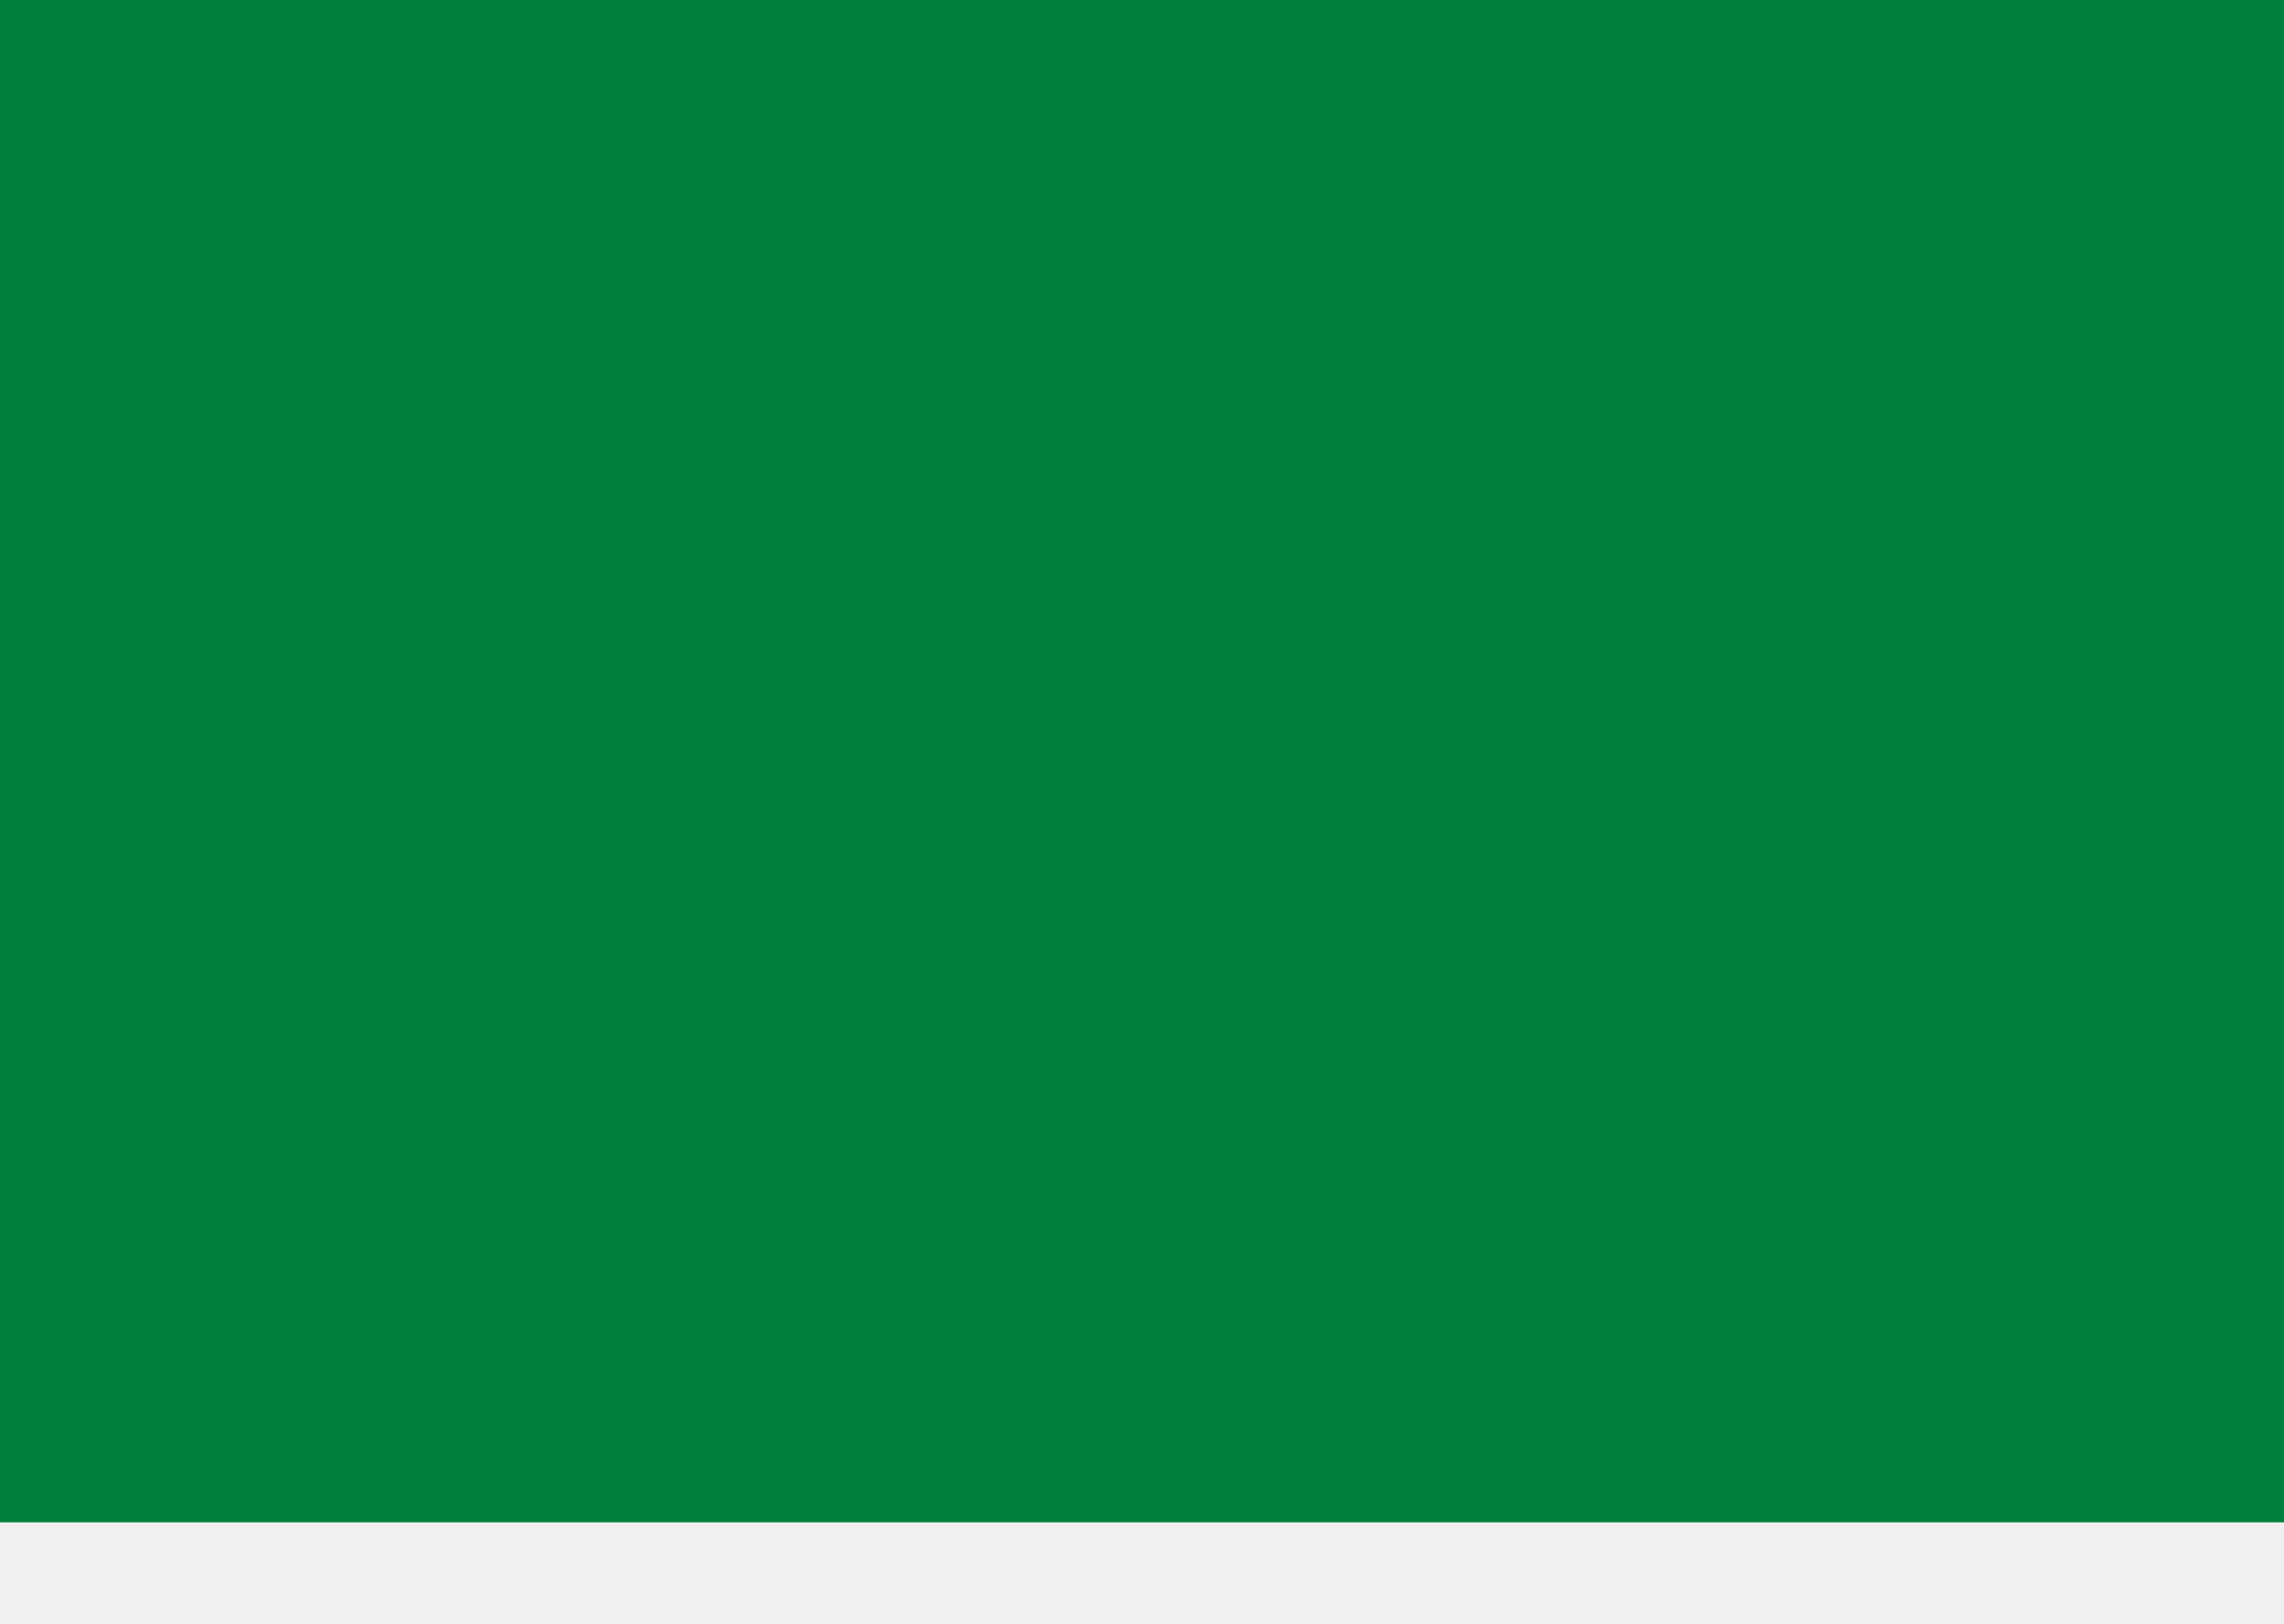
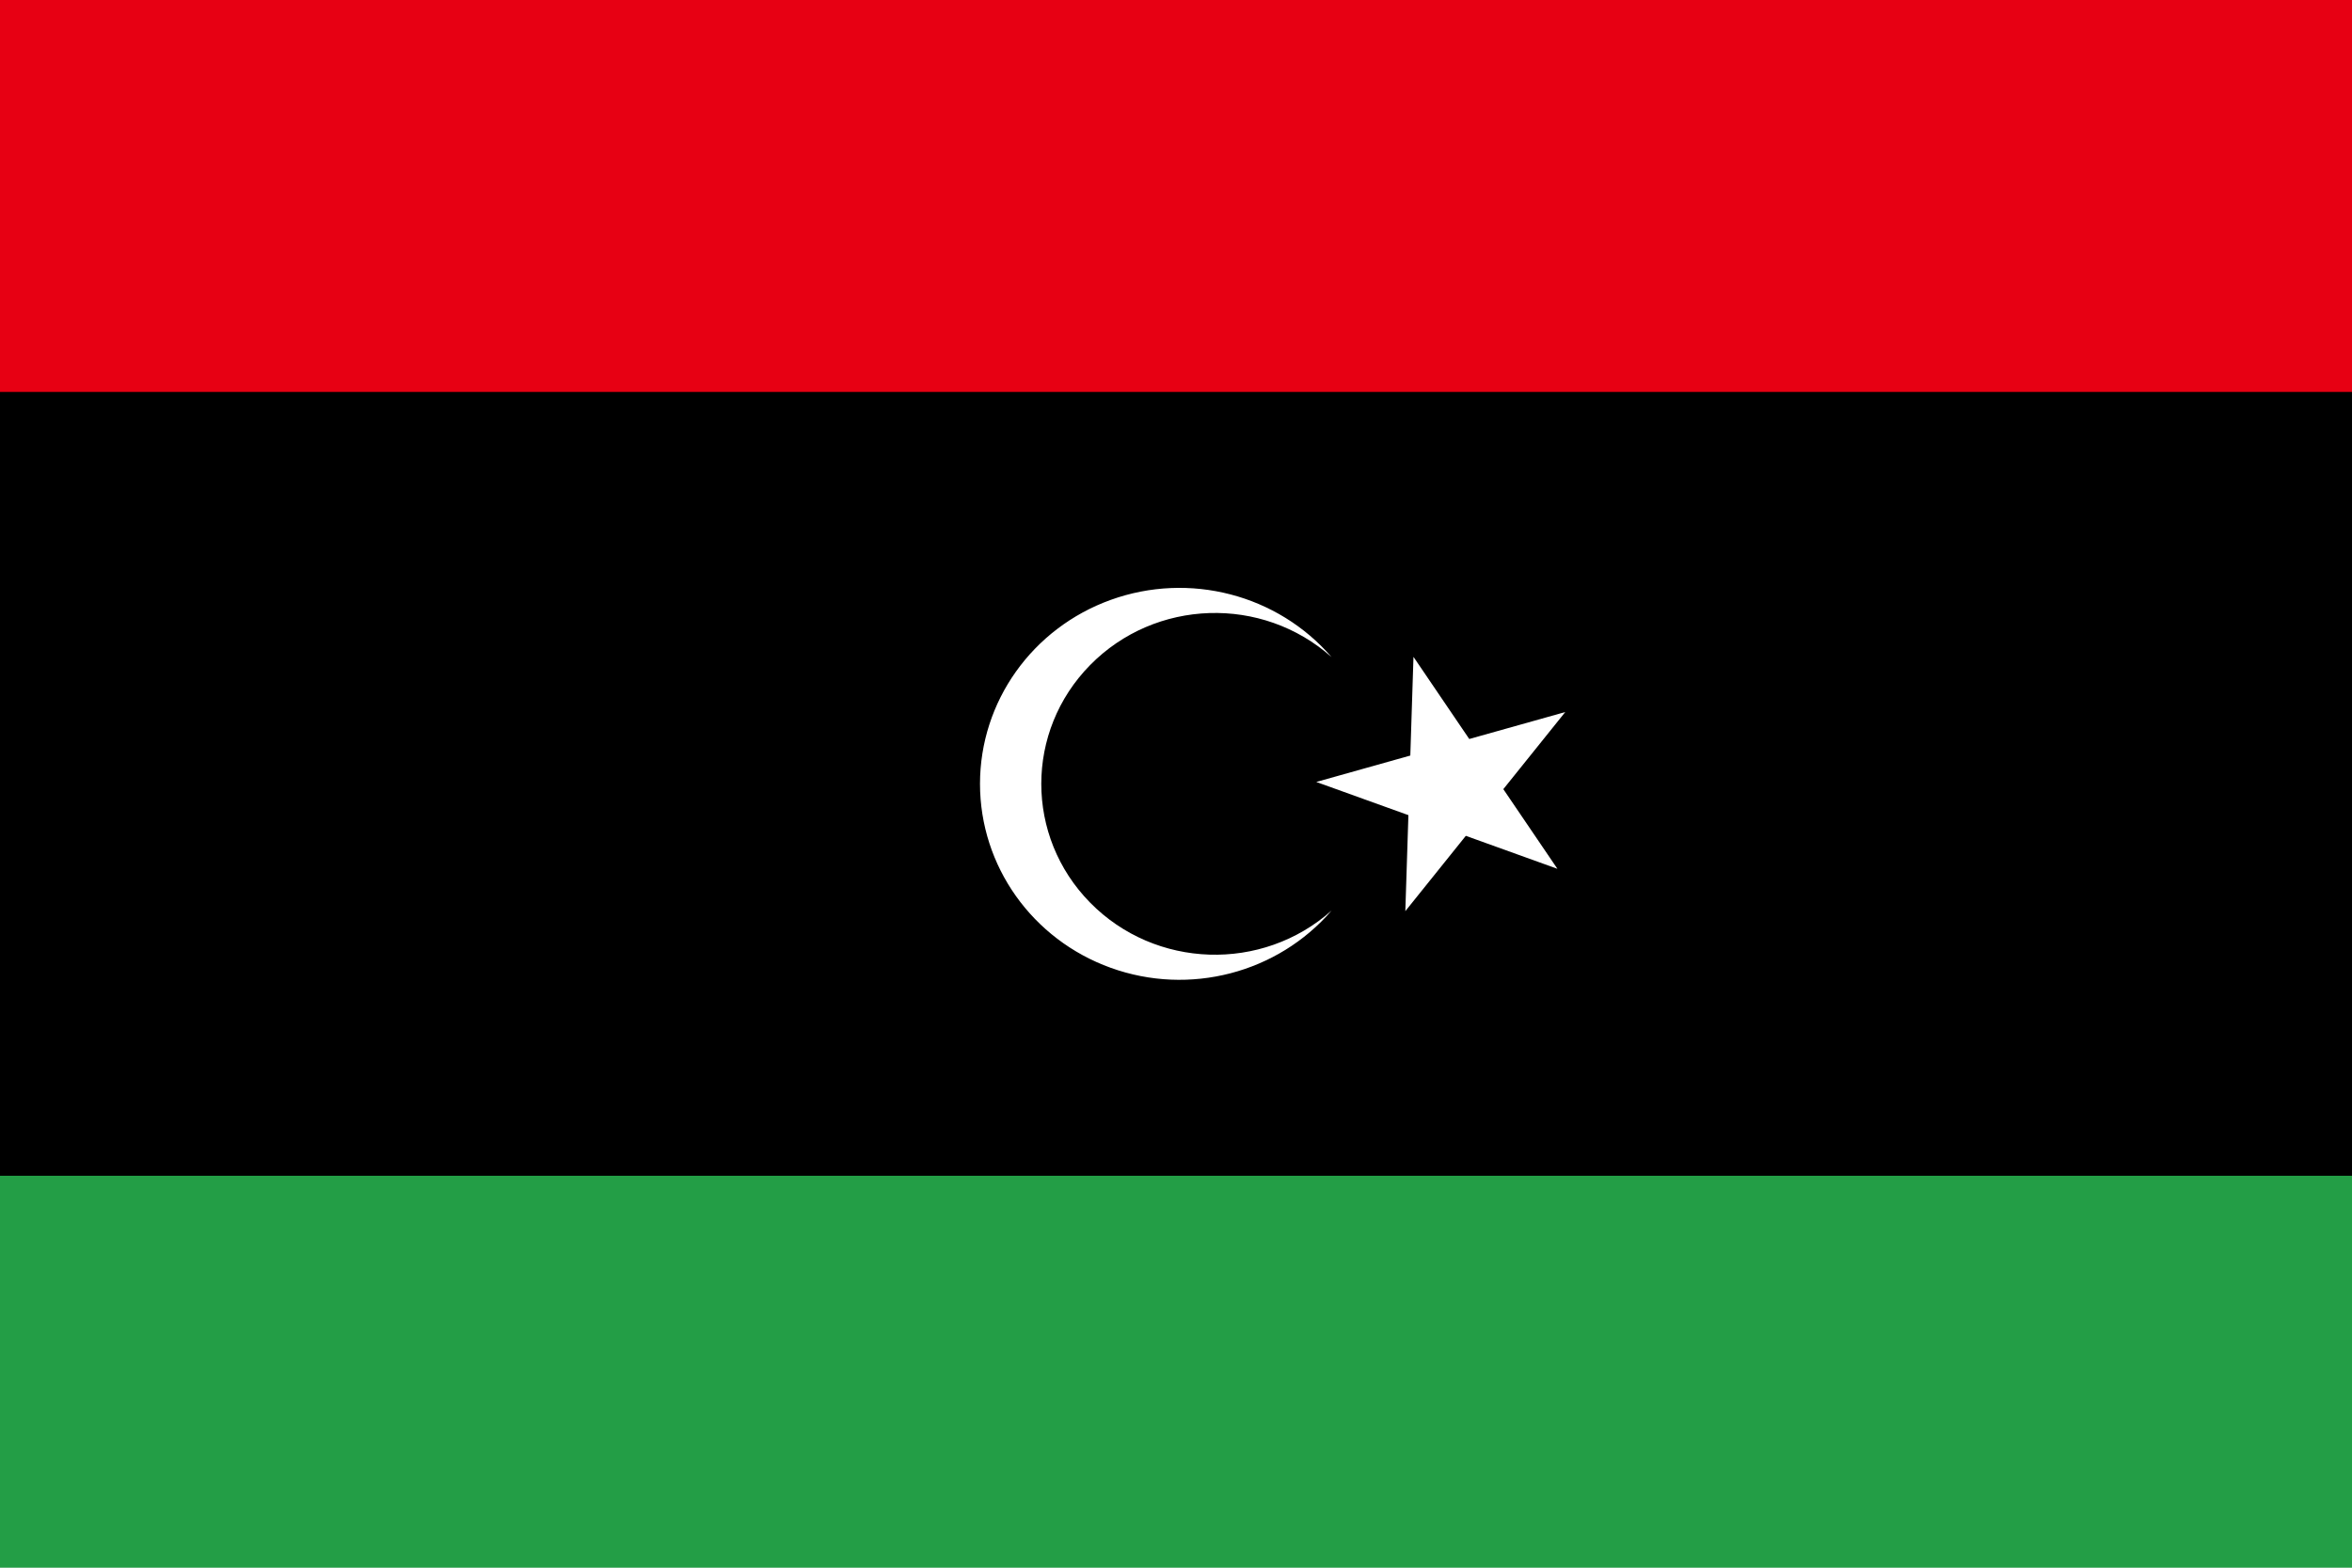
- <svg xmlns="http://www.w3.org/2000/svg" height="140mm" id="svg378" version="1" width="744.09px" x="0" y="0">
-   <defs id="defs380" />
-   <rect height="496.063" id="rect149" style="font-size:12px;fill:#007f3f;fill-opacity:1;fill-rule:evenodd;stroke:none;stroke-width:1.025pt" transform="scale(-1,-1)" width="744.09" x="-744.09" y="-496.063" />
+ <svg xmlns="http://www.w3.org/2000/svg" width="750" height="500">
+   <rect width="750" height="500" fill="#239e46" />
+   <rect width="750" height="375" fill="#000000" />
+   <rect width="750" height="125" fill="#e70013" />
+   <path d="m 424.627,209.6 a 55.4,54.5 0 1 0 0,80.8 63.6,62.5 0 1 1 0,-80.8 z m -4.9,39.8 76.9,27.7 -45.9,-67.6 -2.6,81.1 51,-63.5" fill="#ffffff" />
</svg>
